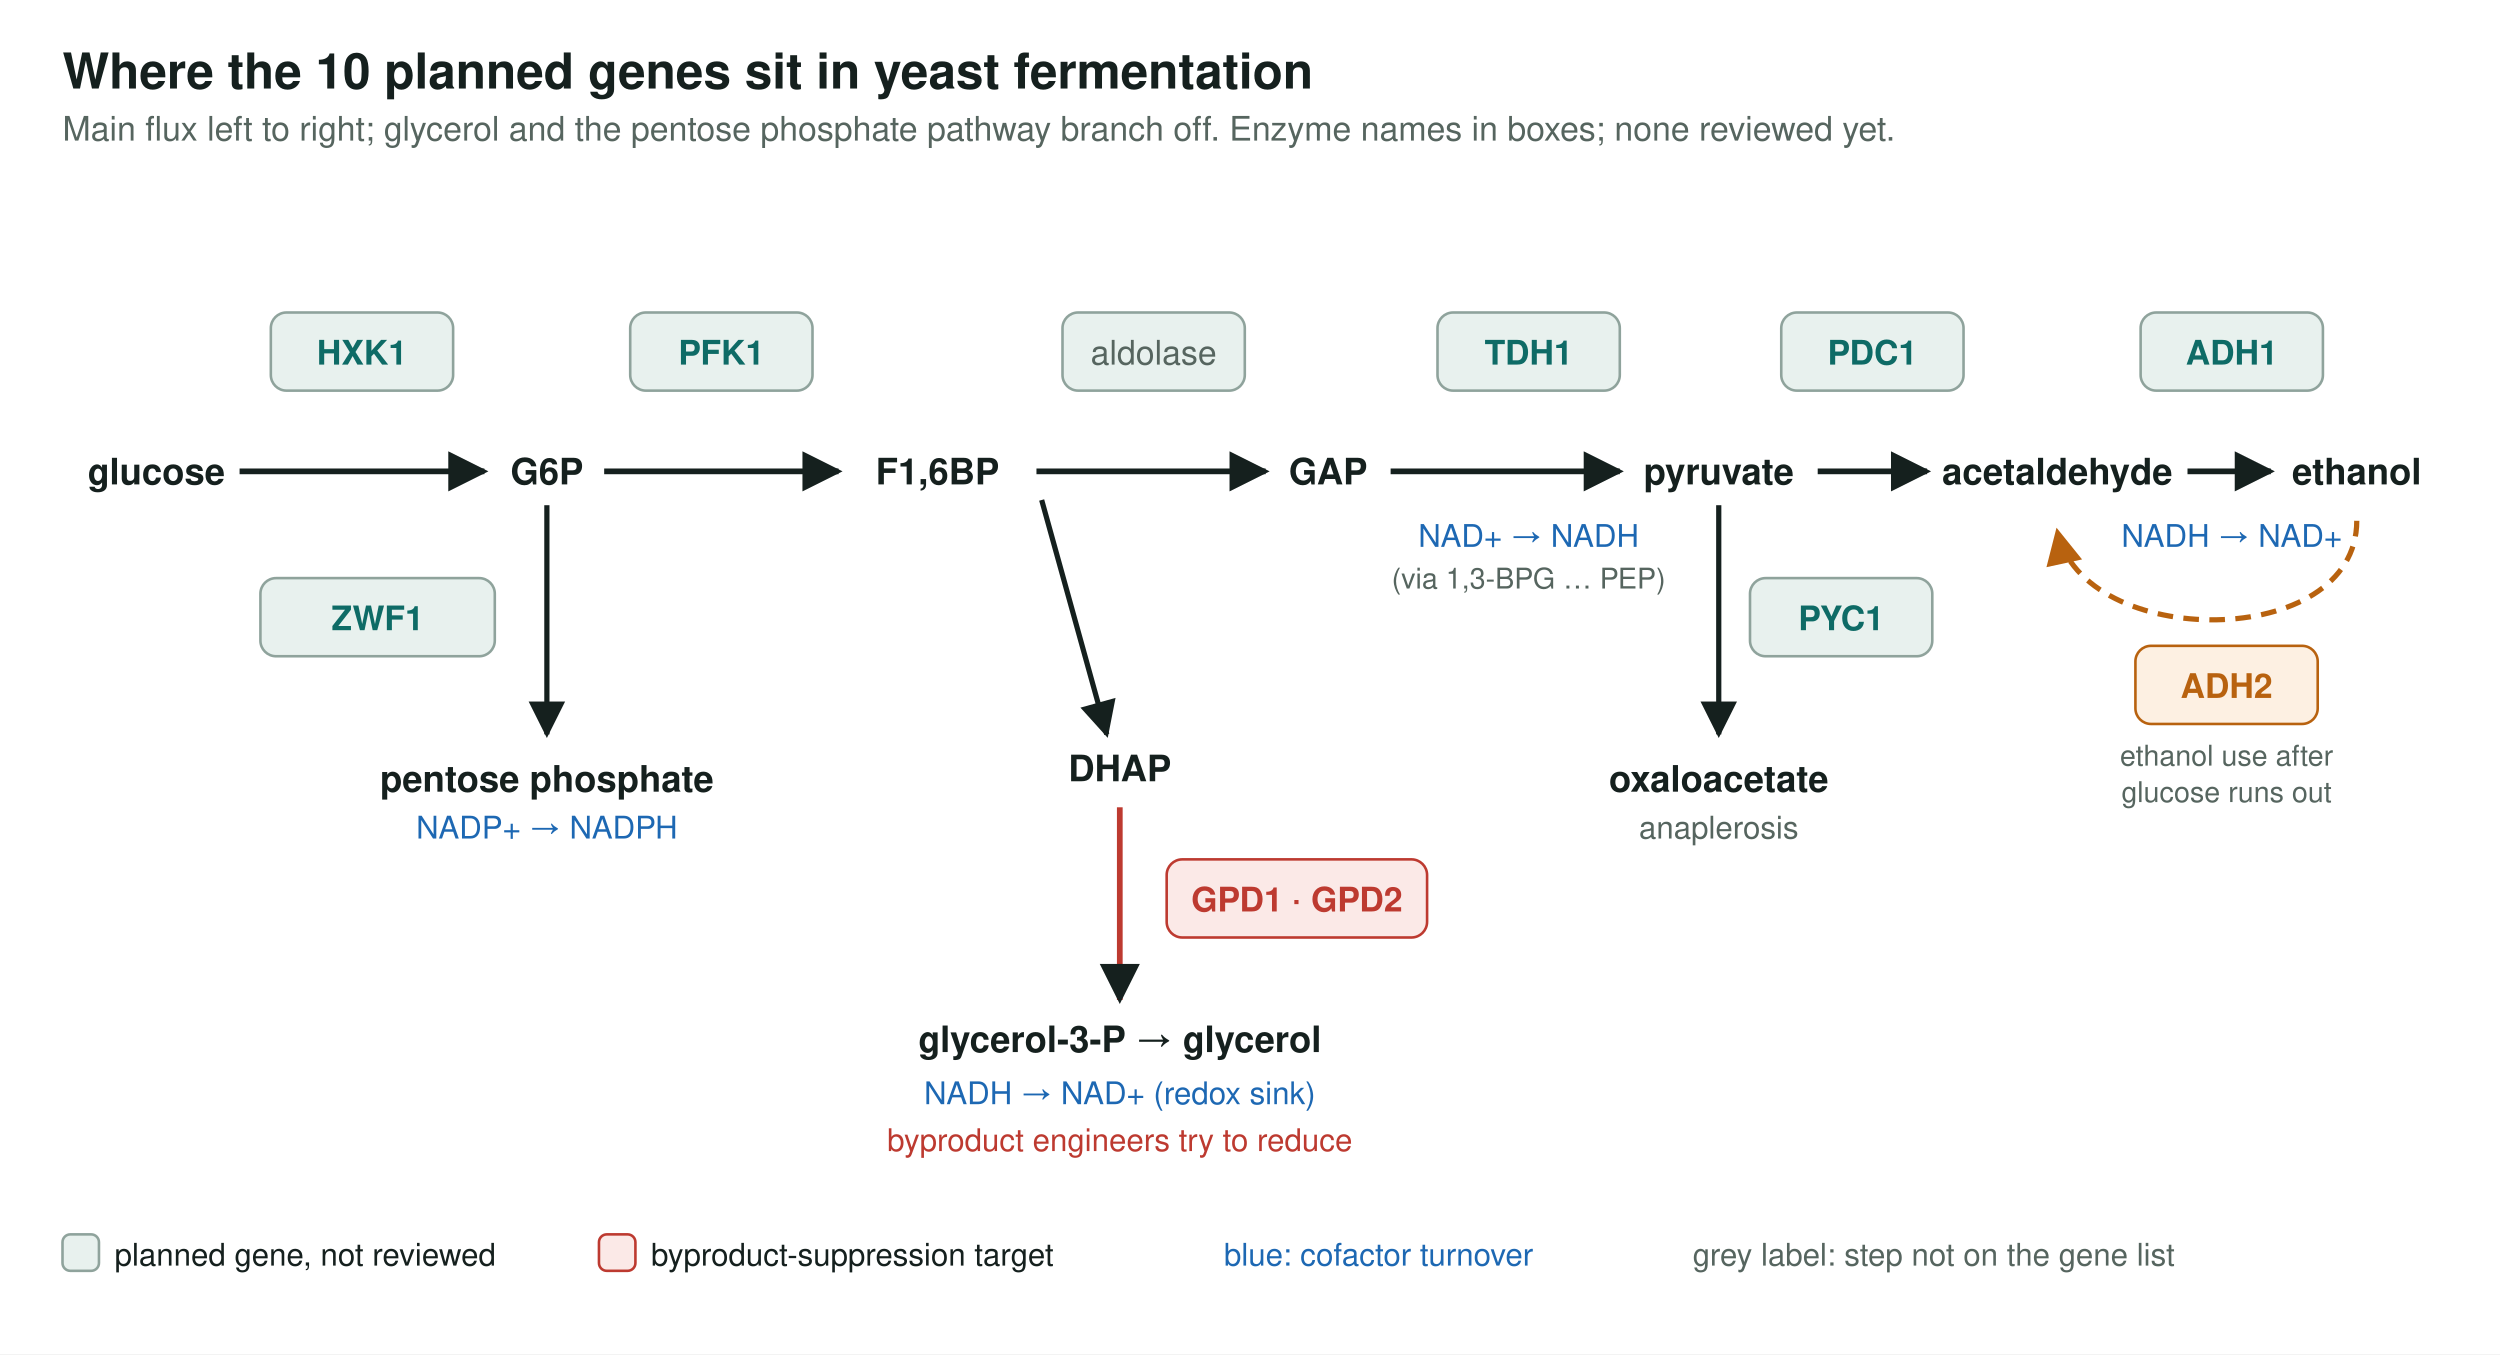
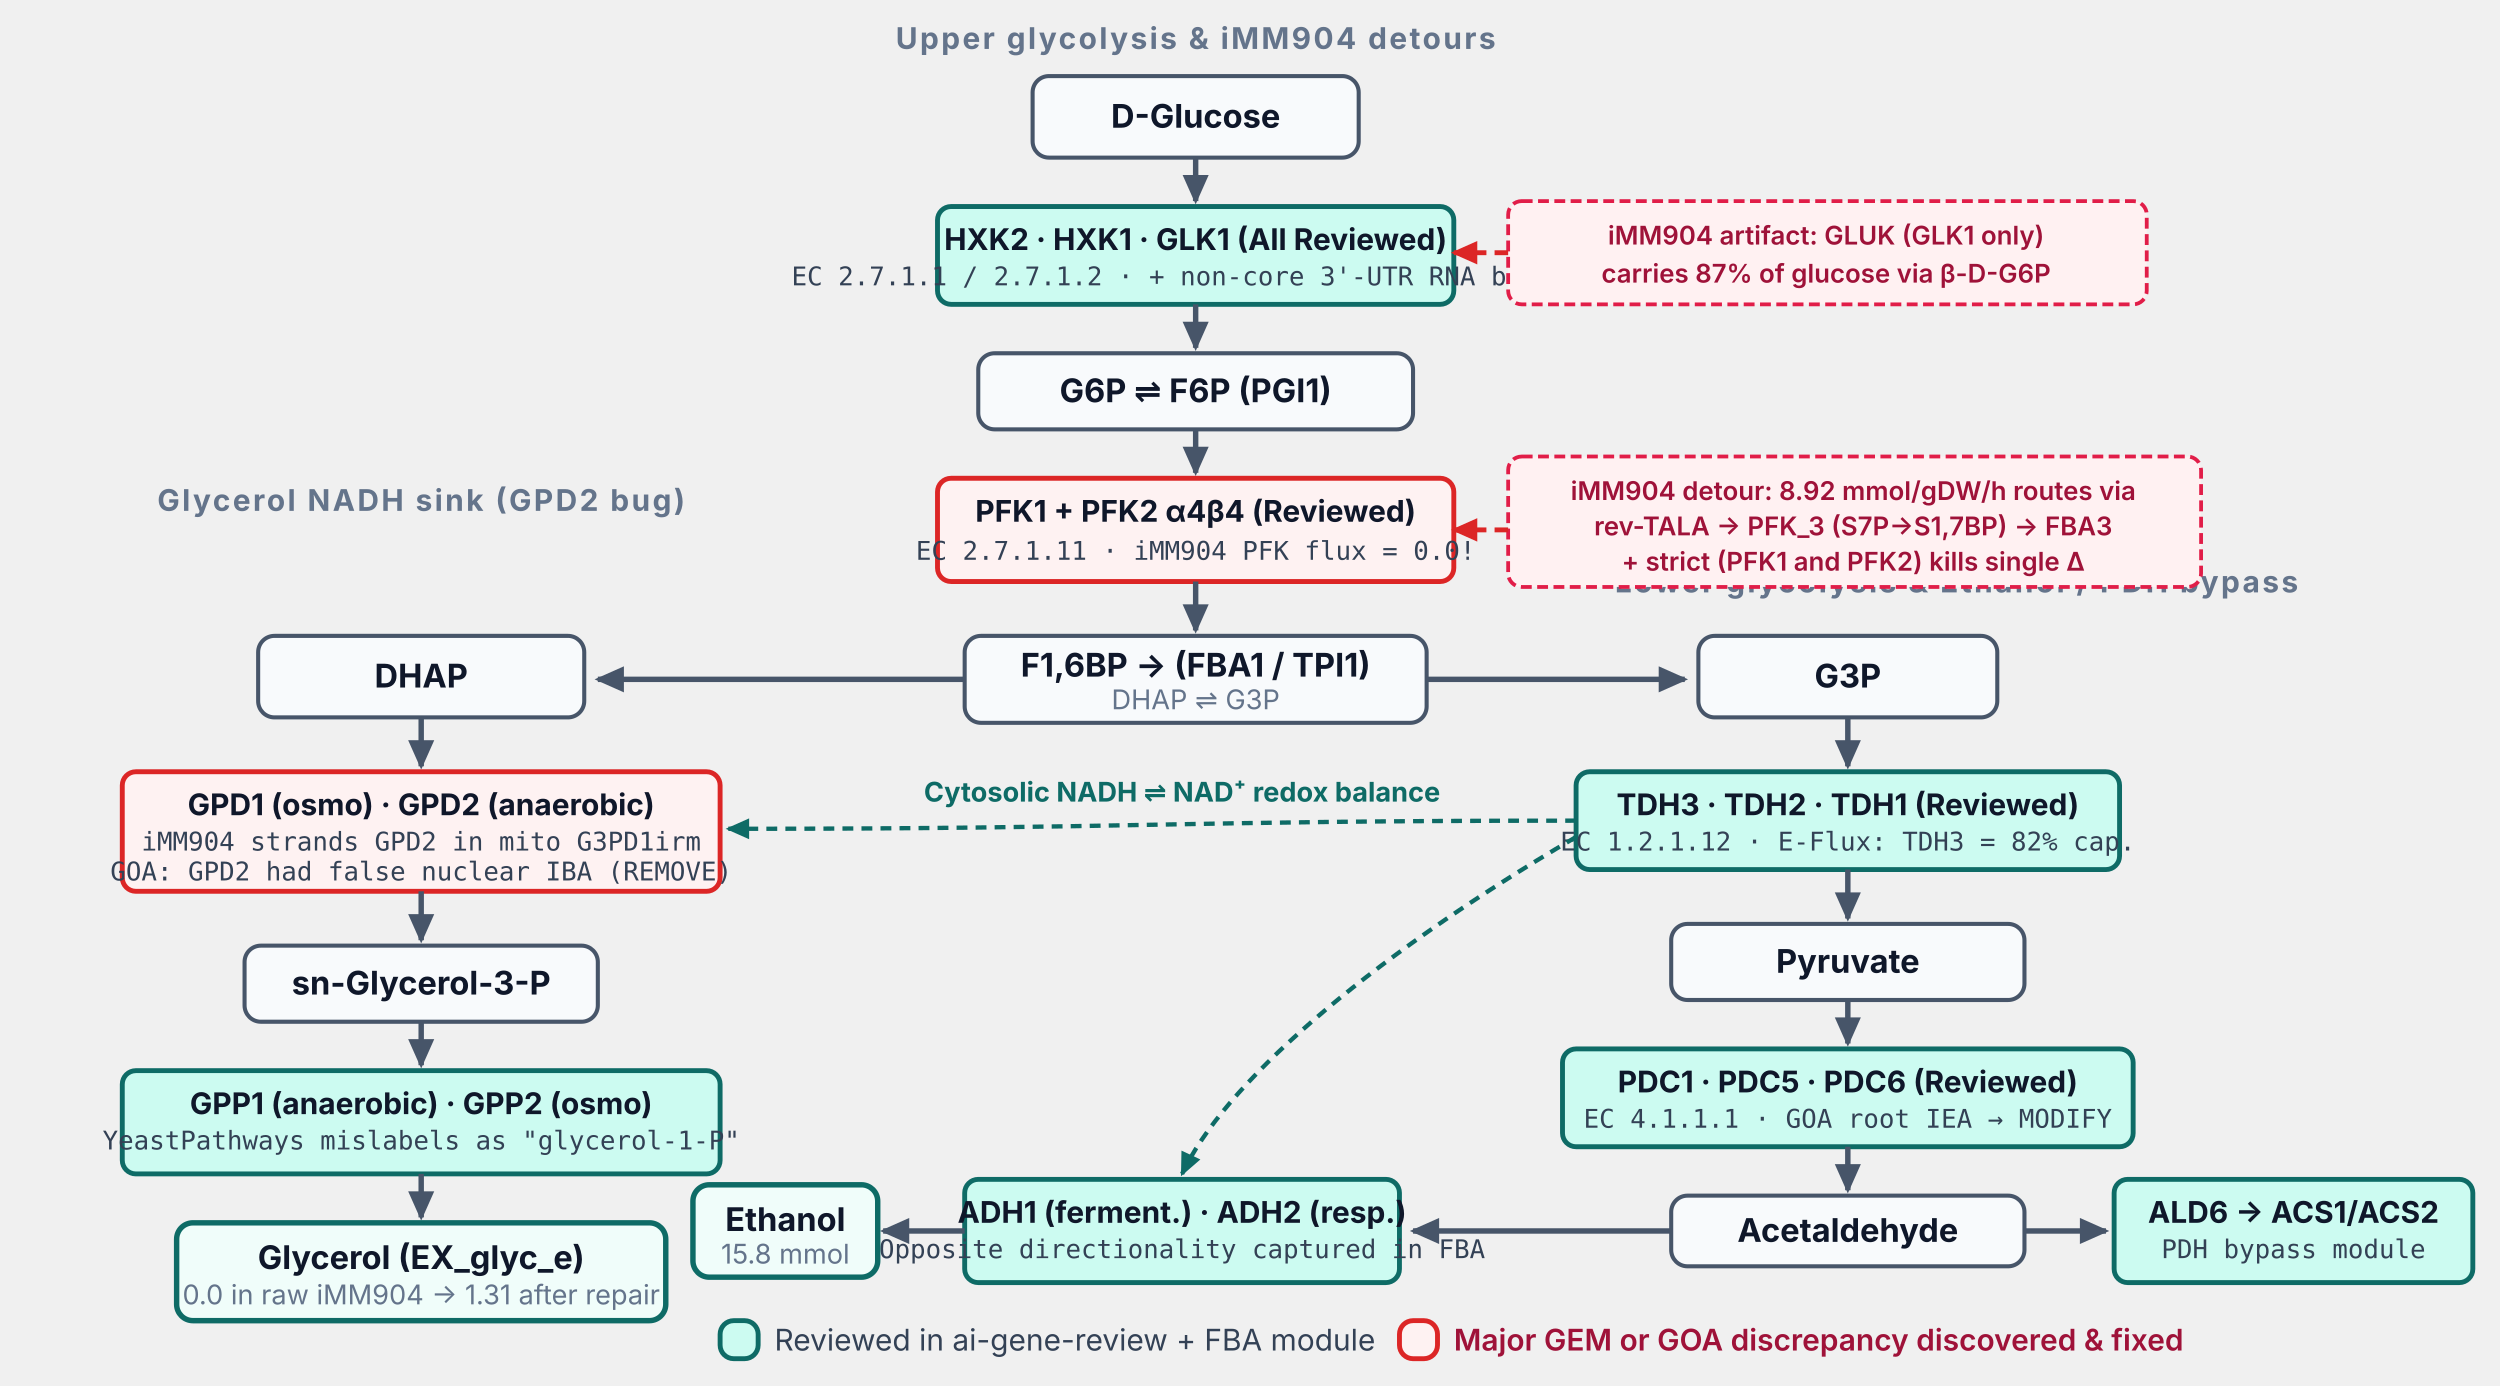
- <svg xmlns="http://www.w3.org/2000/svg" viewBox="0 0 960 520" width="960" height="520" font-family="Helvetica, Arial, sans-serif">
+ <svg xmlns="http://www.w3.org/2000/svg" viewBox="0 0 920 510" font-family="-apple-system, BlinkMacSystemFont, 'Segoe UI', sans-serif">
  <defs>
-     <marker id="ar" viewBox="0 0 10 10" refX="9" refY="5" markerWidth="7" markerHeight="7" orient="auto">
-       <path d="M0,0 L10,5 L0,10 z" fill="#15201e" />
+     <marker id="arr" viewBox="0 0 10 10" refX="8" refY="5" markerWidth="6" markerHeight="6" orient="auto-start-reverse">
+       <path d="M 0 1 L 9 5 L 0 9 z" fill="#475569" />
    </marker>
-     <marker id="arM" viewBox="0 0 10 10" refX="9" refY="5" markerWidth="7" markerHeight="7" orient="auto">
-       <path d="M0,0 L10,5 L0,10 z" fill="#b8620f" />
+     <marker id="arr-red" viewBox="0 0 10 10" refX="8" refY="5" markerWidth="6" markerHeight="6" orient="auto-start-reverse">
+       <path d="M 0 1 L 9 5 L 0 9 z" fill="#dc2626" />
    </marker>
-     <marker id="arB" viewBox="0 0 10 10" refX="9" refY="5" markerWidth="7" markerHeight="7" orient="auto">
-       <path d="M0,0 L10,5 L0,10 z" fill="#1d68b3" />
+     <marker id="arr-teal" viewBox="0 0 10 10" refX="8" refY="5" markerWidth="6" markerHeight="6" orient="auto-start-reverse">
+       <path d="M 0 1 L 9 5 L 0 9 z" fill="#0e6b66" />
    </marker>
+     <style>
+       .met { fill: #f8fafc; stroke: #475569; stroke-width: 1.5; rx: 6; }
+       .met-end { fill: #f0fdfa; stroke: #0e6b66; stroke-width: 2; rx: 6; }
+       .met-txt { font-size: 12px; font-weight: 700; fill: #0f172a; text-anchor: middle; }
+       .met-sub { font-size: 10px; fill: #64748b; text-anchor: middle; }
+       .enz-done { fill: #ccfbf1; stroke: #0e6b66; stroke-width: 1.8; rx: 5; }
+       .enz-warn { fill: #fef2f2; stroke: #dc2626; stroke-width: 1.8; rx: 5; }
+       .enz-txt { font-size: 11px; font-weight: 700; fill: #0f172a; text-anchor: middle; }
+       .enz-ec { font-size: 9.5px; fill: #334155; text-anchor: middle; font-family: 'SF Mono', Menlo, monospace; }
+       .bug-box { fill: #fff1f2; stroke: #e11d48; stroke-width: 1.4; stroke-dasharray: 4 2; rx: 5; }
+       .bug-txt { font-size: 9.5px; font-weight: 600; fill: #9f1239; text-anchor: middle; }
+       .flow { stroke: #475569; stroke-width: 2; fill: none; marker-end: url(#arr); }
+       .flow-red { stroke: #dc2626; stroke-width: 1.8; stroke-dasharray: 5 3; fill: none; marker-end: url(#arr-red); }
+       .nad { stroke: #0e6b66; stroke-width: 1.6; stroke-dasharray: 4 3; fill: none; marker-end: url(#arr-teal); }
+       .nad-lbl { font-size: 10px; fill: #0e6b66; font-weight: 700; }
+       .hdr { font-size: 11px; font-weight: 700; fill: #64748b; letter-spacing: 0.08em; text-transform: uppercase; }
+     </style>
  </defs>
-   <rect width="960" height="520" fill="#ffffff" />
-   <text x="24" y="34" font-size="19" font-weight="bold" fill="#15201e">Where the 10 planned genes sit in yeast fermentation</text>
-   <text x="24" y="54" font-size="13" fill="#56655f">Main flux left to right; glycerol and the pentose phosphate pathway branch off. Enzyme names in boxes; none reviewed yet.</text>
-   <g font-size="14" fill="#15201e" text-anchor="middle" font-weight="bold">
-     <text x="60" y="186">glucose</text>
-     <text x="210" y="186">G6P</text>
-     <text x="360" y="186">F1,6BP</text>
-     <text x="510" y="186">GAP</text>
-     <text x="660" y="186">pyruvate</text>
-     <text x="790" y="186">acetaldehyde</text>
-     <text x="905" y="186">ethanol</text>
+   <text x="440" y="18" class="hdr" text-anchor="middle">Upper glycolysis &amp; iMM904 detours</text>
+   <text x="155" y="188" class="hdr" text-anchor="middle">Glycerol NADH sink (GPD2 bug)</text>
+   <text x="720" y="218" class="hdr" text-anchor="middle">Lower glycolysis &amp; Ethanol / PDH bypass</text>
+   <rect x="380" y="28" width="120" height="30" class="met" />
+   <text x="440" y="47" class="met-txt">D-Glucose</text>
+   <line x1="440" y1="58" x2="440" y2="74" class="flow" />
+   <rect x="345" y="76" width="190" height="36" class="enz-done" />
+   <text x="440" y="92" class="enz-txt">HXK2 · HXK1 · GLK1 (All Reviewed)</text>
+   <text x="440" y="105" class="enz-ec">EC 2.7.1.1 / 2.7.1.2 · + non-core 3'-UTR RNA binding</text>
+   <line x1="440" y1="112" x2="440" y2="128" class="flow" />
+   <rect x="555" y="74" width="235" height="38" class="bug-box" />
+   <text x="672" y="90" class="bug-txt">iMM904 artifact: GLUK (GLK1 only)</text>
+   <text x="672" y="104" class="bug-txt">carries 87% of glucose via β-D-G6P</text>
+   <line x1="555" y1="93" x2="535" y2="93" class="flow-red" />
+   <rect x="360" y="130" width="160" height="28" class="met" />
+   <text x="440" y="148" class="met-txt">G6P ⇌ F6P (PGI1)</text>
+   <line x1="440" y1="158" x2="440" y2="174" class="flow" />
+   <rect x="345" y="176" width="190" height="38" class="enz-warn" />
+   <text x="440" y="192" class="enz-txt">PFK1 + PFK2 α4β4 (Reviewed)</text>
+   <text x="440" y="206" class="enz-ec">EC 2.7.1.11 · iMM904 PFK flux = 0.0!</text>
+   <line x1="440" y1="214" x2="440" y2="232" class="flow" />
+   <rect x="555" y="168" width="255" height="48" class="bug-box" />
+   <text x="682" y="184" class="bug-txt">iMM904 detour: 8.92 mmol/gDW/h routes via</text>
+   <text x="682" y="197" class="bug-txt">rev-TALA → PFK_3 (S7P→S1,7BP) → FBA3</text>
+   <text x="682" y="210" class="bug-txt">+ strict (PFK1 and PFK2) kills single Δ</text>
+   <line x1="555" y1="195" x2="535" y2="195" class="flow-red" />
+   <rect x="355" y="234" width="170" height="32" class="met" />
+   <text x="440" y="249" class="met-txt">F1,6BP → (FBA1 / TPI1)</text>
+   <text x="440" y="261" class="met-sub">DHAP ⇌ G3P</text>
+   <path d="M 355 250 L 220 250" class="flow" />
+   <path d="M 525 250 L 620 250" class="flow" />
+   <rect x="95" y="234" width="120" height="30" class="met" />
+   <text x="155" y="253" class="met-txt">DHAP</text>
+   <line x1="155" y1="264" x2="155" y2="282" class="flow" />
+   <rect x="45" y="284" width="220" height="44" class="enz-warn" />
+   <text x="155" y="300" class="enz-txt">GPD1 (osmo) · GPD2 (anaerobic)</text>
+   <text x="155" y="313" class="enz-ec">iMM904 strands GPD2 in mito G3PD1irm</text>
+   <text x="155" y="324" class="enz-ec">GOA: GPD2 had false nuclear IBA (REMOVE)</text>
+   <line x1="155" y1="328" x2="155" y2="346" class="flow" />
+   <rect x="90" y="348" width="130" height="28" class="met" />
+   <text x="155" y="366" class="met-txt">sn-Glycerol-3-P</text>
+   <line x1="155" y1="376" x2="155" y2="392" class="flow" />
+   <rect x="45" y="394" width="220" height="38" class="enz-done" />
+   <text x="155" y="410" class="enz-txt">GPP1 (anaerobic) · GPP2 (osmo)</text>
+   <text x="155" y="423" class="enz-ec">YeastPathways mislabels as "glycerol-1-P"</text>
+   <line x1="155" y1="432" x2="155" y2="448" class="flow" />
+   <rect x="65" y="450" width="180" height="36" class="met-end" />
+   <text x="155" y="467" class="met-txt">Glycerol (EX_glyc_e)</text>
+   <text x="155" y="480" class="met-sub">0.0 in raw iMM904 → 1.31 after repair</text>
+   <rect x="625" y="234" width="110" height="30" class="met" />
+   <text x="680" y="253" class="met-txt">G3P</text>
+   <line x1="680" y1="264" x2="680" y2="282" class="flow" />
+   <rect x="580" y="284" width="200" height="36" class="enz-done" />
+   <text x="680" y="300" class="enz-txt">TDH3 · TDH2 · TDH1 (Reviewed)</text>
+   <text x="680" y="313" class="enz-ec">EC 1.2.1.12 · E-Flux: TDH3 = 82% cap.</text>
+   <line x1="680" y1="320" x2="680" y2="338" class="flow" />
+   <rect x="615" y="340" width="130" height="28" class="met" />
+   <text x="680" y="358" class="met-txt">Pyruvate</text>
+   <line x1="680" y1="368" x2="680" y2="384" class="flow" />
+   <rect x="575" y="386" width="210" height="36" class="enz-done" />
+   <text x="680" y="402" class="enz-txt">PDC1 · PDC5 · PDC6 (Reviewed)</text>
+   <text x="680" y="415" class="enz-ec">EC 4.1.1.1 · GOA root IEA → MODIFY</text>
+   <line x1="680" y1="422" x2="680" y2="438" class="flow" />
+   <rect x="615" y="440" width="130" height="26" class="met" />
+   <text x="680" y="457" class="met-txt">Acetaldehyde</text>
+   <path d="M 615 453 L 520 453" class="flow" />
+   <rect x="355" y="434" width="160" height="38" class="enz-done" />
+   <text x="435" y="450" class="enz-txt">ADH1 (ferment.) · ADH2 (resp.)</text>
+   <text x="435" y="463" class="enz-ec">Opposite directionality captured in FBA</text>
+   <path d="M 355 453 L 325 453" class="flow" />
+   <rect x="255" y="436" width="68" height="34" class="met-end" />
+   <text x="289" y="453" class="met-txt">Ethanol</text>
+   <text x="289" y="465" class="met-sub">15.8 mmol</text>
+   <path d="M 745 453 L 775 453" class="flow" />
+   <rect x="778" y="434" width="132" height="38" class="enz-done" />
+   <text x="844" y="450" class="enz-txt">ALD6 → ACS1/ACS2</text>
+   <text x="844" y="463" class="enz-ec">PDH bypass module</text>
+   <path d="M 580 302 C 430 302, 420 305, 268 305" class="nad" />
+   <text x="435" y="295" class="nad-lbl" text-anchor="middle">Cytosolic NADH ⇌ NAD⁺ redox balance</text>
+   <path d="M 580 308 C 500 355, 450 400, 435 432" class="nad" />
+   <g transform="translate(265, 486)">
+     <rect x="0" y="0" width="14" height="14" class="enz-done" />
+     <text x="20" y="11" font-size="11" fill="#334155">Reviewed in ai-gene-review + FBA module</text>
+     <rect x="250" y="0" width="14" height="14" class="enz-warn" />
+     <text x="270" y="11" font-size="11" fill="#9f1239" font-weight="600">Major GEM or GOA discrepancy discovered &amp; fixed</text>
  </g>
-   <g stroke="#15201e" stroke-width="2.2" marker-end="url(#ar)">
-     <line x1="92" y1="181" x2="186" y2="181" />
-     <line x1="232" y1="181" x2="322" y2="181" />
-     <line x1="398" y1="181" x2="486" y2="181" />
-     <line x1="534" y1="181" x2="622" y2="181" />
-     <line x1="698" y1="181" x2="740" y2="181" />
-     <line x1="840" y1="181" x2="872" y2="181" />
-   </g>
-   <g font-size="13" text-anchor="middle">
-     <rect x="104" y="120" width="70" height="30" rx="6" fill="#e8f1ee" stroke="#8fa39c" />
-     <text x="139" y="140" fill="#0e6b66" font-weight="bold">HXK1</text>
-     <rect x="242" y="120" width="70" height="30" rx="6" fill="#e8f1ee" stroke="#8fa39c" />
-     <text x="277" y="140" fill="#0e6b66" font-weight="bold">PFK1</text>
-     <rect x="408" y="120" width="70" height="30" rx="6" fill="#e8f1ee" stroke="#8fa39c" />
-     <text x="443" y="140" fill="#56655f">aldolase</text>
-     <rect x="552" y="120" width="70" height="30" rx="6" fill="#e8f1ee" stroke="#8fa39c" />
-     <text x="587" y="140" fill="#0e6b66" font-weight="bold">TDH1</text>
-     <rect x="684" y="120" width="70" height="30" rx="6" fill="#e8f1ee" stroke="#8fa39c" />
-     <text x="719" y="140" fill="#0e6b66" font-weight="bold">PDC1</text>
-     <rect x="822" y="120" width="70" height="30" rx="6" fill="#e8f1ee" stroke="#8fa39c" />
-     <text x="857" y="140" fill="#0e6b66" font-weight="bold">ADH1</text>
-   </g>
-   <text x="587" y="210" font-size="12" text-anchor="middle" fill="#1d68b3">NAD+ → NADH</text>
-   <text x="857" y="210" font-size="12" text-anchor="middle" fill="#1d68b3">NADH → NAD+</text>
-   <text x="587" y="226" font-size="11" text-anchor="middle" fill="#56655f">(via 1,3-BPG … PEP)</text>
-   <path d="M 905 200 C 905 250, 800 250, 790 204" fill="none" stroke="#b8620f" stroke-width="2" stroke-dasharray="6 4" marker-end="url(#arM)" />
-   <rect x="820" y="248" width="70" height="30" rx="6" fill="#fdf0e2" stroke="#b8620f" />
-   <text x="855" y="268" font-size="13" text-anchor="middle" fill="#b8620f" font-weight="bold">ADH2</text>
-   <text x="855" y="294" font-size="11" text-anchor="middle" fill="#56655f">ethanol use after</text>
-   <text x="855" y="308" font-size="11" text-anchor="middle" fill="#56655f">glucose runs out</text>
-   <text x="430" y="300" font-size="14" text-anchor="middle" font-weight="bold" fill="#15201e">DHAP</text>
-   <line x1="400" y1="192" x2="425" y2="282" stroke="#15201e" stroke-width="2" marker-end="url(#ar)" />
-   <line x1="430" y1="310" x2="430" y2="384" stroke="#bd3a30" stroke-width="2.2" marker-end="url(#ar)" />
-   <rect x="448" y="330" width="100" height="30" rx="6" fill="#fbe9e7" stroke="#bd3a30" />
-   <text x="498" y="350" font-size="13" text-anchor="middle" fill="#bd3a30" font-weight="bold">GPD1 · GPD2</text>
-   <text x="430" y="404" font-size="14" text-anchor="middle" font-weight="bold" fill="#15201e">glycerol-3-P → glycerol</text>
-   <text x="430" y="424" font-size="12" text-anchor="middle" fill="#1d68b3">NADH → NAD+ (redox sink)</text>
-   <text x="430" y="442" font-size="12" text-anchor="middle" fill="#bd3a30">byproduct engineers try to reduce</text>
-   <line x1="210" y1="194" x2="210" y2="282" stroke="#15201e" stroke-width="2" marker-end="url(#ar)" />
-   <rect x="100" y="222" width="90" height="30" rx="6" fill="#e8f1ee" stroke="#8fa39c" />
-   <text x="145" y="242" font-size="13" text-anchor="middle" fill="#0e6b66" font-weight="bold">ZWF1</text>
-   <text x="210" y="304" font-size="14" text-anchor="middle" font-weight="bold" fill="#15201e">pentose phosphate</text>
-   <text x="210" y="322" font-size="12" text-anchor="middle" fill="#1d68b3">NADP+ → NADPH</text>
-   <line x1="660" y1="194" x2="660" y2="282" stroke="#15201e" stroke-width="2" marker-end="url(#ar)" />
-   <rect x="672" y="222" width="70" height="30" rx="6" fill="#e8f1ee" stroke="#8fa39c" />
-   <text x="707" y="242" font-size="13" text-anchor="middle" fill="#0e6b66" font-weight="bold">PYC1</text>
-   <text x="660" y="304" font-size="14" text-anchor="middle" font-weight="bold" fill="#15201e">oxaloacetate</text>
-   <text x="660" y="322" font-size="12" text-anchor="middle" fill="#56655f">anaplerosis</text>
-   <rect x="24" y="474" width="14" height="14" rx="3" fill="#e8f1ee" stroke="#8fa39c" />
-   <text x="44" y="486" font-size="12" fill="#15201e">planned gene, not reviewed</text>
-   <rect x="230" y="474" width="14" height="14" rx="3" fill="#fbe9e7" stroke="#bd3a30" />
-   <text x="250" y="486" font-size="12" fill="#15201e">byproduct-suppression target</text>
-   <text x="470" y="486" font-size="12" fill="#1d68b3">blue: cofactor turnover</text>
-   <text x="650" y="486" font-size="12" fill="#56655f">grey label: step not on the gene list</text>
</svg>
